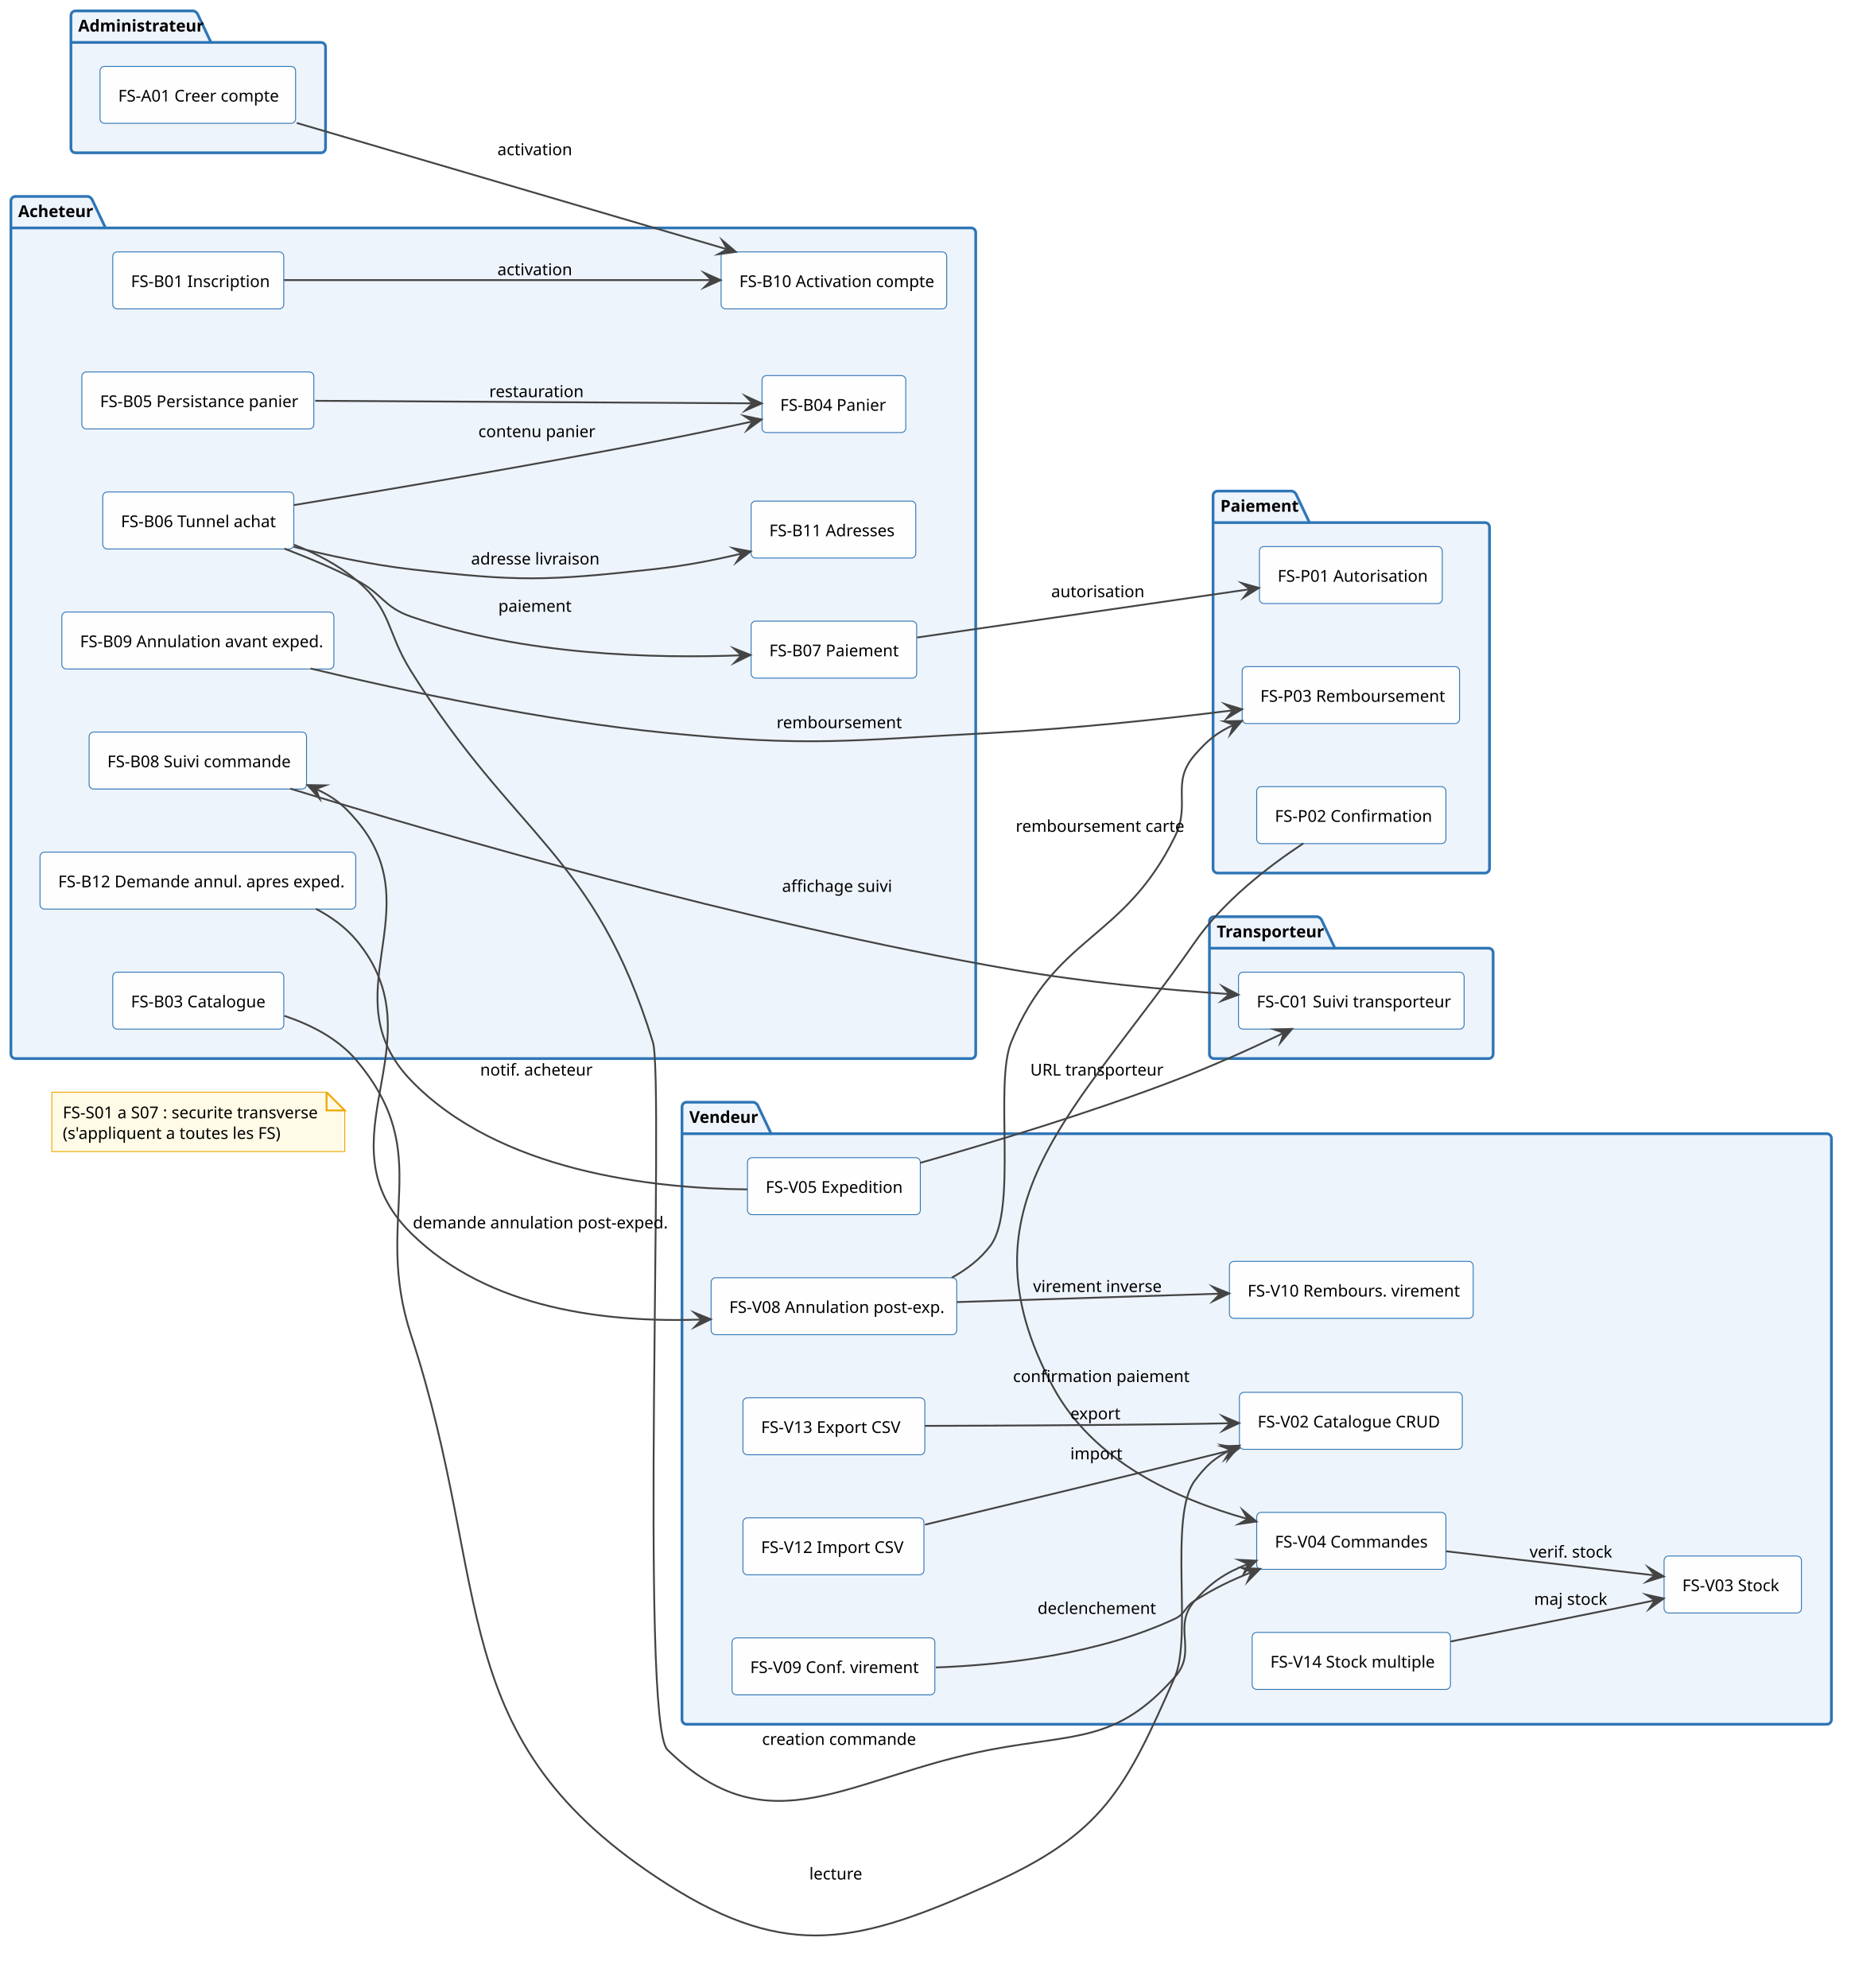
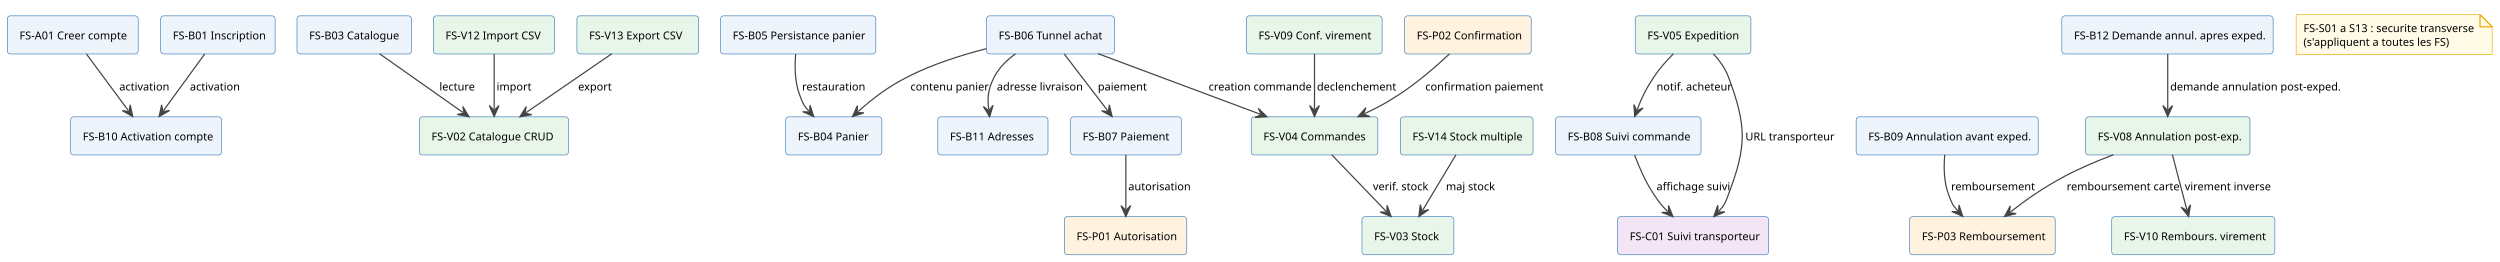
- <svg xmlns="http://www.w3.org/2000/svg" contentStyleType="text/css" data-diagram-type="DESCRIPTION" height="1093px" preserveAspectRatio="none" style="width:1022px;height:1093px;background:#FFFFFF;" version="1.1" viewBox="0 0 1022 1093" width="1022px" zoomAndPan="magnify">
+ <svg xmlns="http://www.w3.org/2000/svg" contentStyleType="text/css" data-diagram-type="DESCRIPTION" height="215px" preserveAspectRatio="none" style="width:2054px;height:215px;background:#FFFFFF;" version="1.1" viewBox="0 0 2054 215" width="2054px" zoomAndPan="magnify">
  <defs />
  <g>
-     <g class="cluster" data-qualified-name="Administrateur" data-source-line="15" id="ent0001">
-       <path d="M41.5,6 L106.511,6 A3.75,3.75 0 0 1 109.011,8.5 L116.011,23.32 L176.5,23.32 A2.5,2.5 0 0 1 179,25.82 L179,81.5 A2.5,2.5 0 0 1 176.5,84 L41.5,84 A2.5,2.5 0 0 1 39,81.5 L39,8.5 A2.5,2.5 0 0 1 41.5,6" fill="#EEF4FB" style="stroke:#2E75B6;stroke-width:1.5;" />
-       <line style="stroke:#2E75B6;stroke-width:1.5;" x1="39" x2="116.011" y1="23.32" y2="23.32" />
-       <text fill="#000000" font-family="sans-serif" font-size="9" font-weight="700" lengthAdjust="spacing" textLength="64.011" x="43" y="17.343">Administrateur</text>
-     </g>
-     <g class="cluster" data-qualified-name="Acheteur" data-source-line="19" id="ent0003">
-       <path d="M8.5,108 L48.51,108 A3.75,3.75 0 0 1 51.01,110.5 L58.01,125.32 L534,125.32 A2.5,2.5 0 0 1 536.5,127.82 L536.5,579.5 A2.5,2.5 0 0 1 534,582 L8.5,582 A2.5,2.5 0 0 1 6,579.5 L6,110.5 A2.5,2.5 0 0 1 8.5,108" fill="#EEF4FB" style="stroke:#2E75B6;stroke-width:1.5;" />
-       <line style="stroke:#2E75B6;stroke-width:1.5;" x1="6" x2="58.01" y1="125.32" y2="125.32" />
-       <text fill="#000000" font-family="sans-serif" font-size="9" font-weight="700" lengthAdjust="spacing" textLength="39.01" x="10" y="119.343">Acheteur</text>
-     </g>
-     <g class="cluster" data-qualified-name="Vendeur" data-source-line="33" id="ent0015">
-       <path d="M377.5,606 L414.509,606 A3.75,3.75 0 0 1 417.009,608.5 L424.009,623.32 L1004.5,623.32 A2.5,2.5 0 0 1 1007,625.82 L1007,945.5 A2.5,2.5 0 0 1 1004.5,948 L377.5,948 A2.5,2.5 0 0 1 375,945.5 L375,608.5 A2.5,2.5 0 0 1 377.5,606" fill="#EEF4FB" style="stroke:#2E75B6;stroke-width:1.5;" />
-       <line style="stroke:#2E75B6;stroke-width:1.5;" x1="375" x2="424.009" y1="623.32" y2="623.32" />
-       <text fill="#000000" font-family="sans-serif" font-size="9" font-weight="700" lengthAdjust="spacing" textLength="36.009" x="379" y="617.343">Vendeur</text>
-     </g>
-     <g class="cluster" data-qualified-name="Paiement" data-source-line="46" id="ent0026">
-       <path d="M669.5,270 L710.517,270 A3.75,3.75 0 0 1 713.017,272.5 L720.017,287.32 L816.5,287.32 A2.5,2.5 0 0 1 819,289.82 L819,477.5 A2.5,2.5 0 0 1 816.5,480 L669.5,480 A2.5,2.5 0 0 1 667,477.5 L667,272.5 A2.5,2.5 0 0 1 669.5,270" fill="#EEF4FB" style="stroke:#2E75B6;stroke-width:1.5;" />
-       <line style="stroke:#2E75B6;stroke-width:1.5;" x1="667" x2="720.017" y1="287.32" y2="287.32" />
-       <text fill="#000000" font-family="sans-serif" font-size="9" font-weight="700" lengthAdjust="spacing" textLength="40.017" x="671" y="281.343">Paiement</text>
-     </g>
-     <g class="cluster" data-qualified-name="Transporteur" data-source-line="52" id="ent0030">
-       <path d="M667.5,504 L724.508,504 A3.75,3.75 0 0 1 727.008,506.5 L734.008,521.32 L818.5,521.32 A2.5,2.5 0 0 1 821,523.82 L821,579.5 A2.5,2.5 0 0 1 818.5,582 L667.5,582 A2.5,2.5 0 0 1 665,579.5 L665,506.5 A2.5,2.5 0 0 1 667.5,504" fill="#EEF4FB" style="stroke:#2E75B6;stroke-width:1.5;" />
-       <line style="stroke:#2E75B6;stroke-width:1.5;" x1="665" x2="734.008" y1="521.32" y2="521.32" />
-       <text fill="#000000" font-family="sans-serif" font-size="9" font-weight="700" lengthAdjust="spacing" textLength="56.008" x="669" y="515.343">Transporteur</text>
-     </g>
-     <g class="entity" data-qualified-name="Administrateur.FSA01" data-source-line="16" id="ent0002">
-       <rect fill="#FEFEFE" height="31.32" rx="2.5" ry="2.5" style="stroke:#2E75B6;stroke-width:0.5;" width="107.53" x="55" y="36.5" />
-       <text fill="#000000" font-family="sans-serif" font-size="9" lengthAdjust="spacing" textLength="87.53" x="65" y="55.843">FS-A01 Creer compte</text>
-     </g>
-     <g class="entity" data-qualified-name="Acheteur.FSB01" data-source-line="20" id="ent0004">
-       <rect fill="#FEFEFE" height="31.32" rx="2.5" ry="2.5" style="stroke:#2E75B6;stroke-width:0.5;" width="94.03" x="62" y="138.5" />
-       <text fill="#000000" font-family="sans-serif" font-size="9" lengthAdjust="spacing" textLength="74.03" x="72" y="157.843">FS-B01 Inscription</text>
-     </g>
-     <g class="entity" data-qualified-name="Acheteur.FSB10" data-source-line="21" id="ent0005">
-       <rect fill="#FEFEFE" height="31.32" rx="2.5" ry="2.5" style="stroke:#2E75B6;stroke-width:0.5;" width="124.045" x="396.5" y="138.5" />
-       <text fill="#000000" font-family="sans-serif" font-size="9" lengthAdjust="spacing" textLength="104.045" x="406.5" y="157.843">FS-B10 Activation compte</text>
-     </g>
-     <g class="entity" data-qualified-name="Acheteur.FSB03" data-source-line="22" id="ent0006">
-       <rect fill="#FEFEFE" height="31.32" rx="2.5" ry="2.5" style="stroke:#2E75B6;stroke-width:0.5;" width="94.043" x="62" y="534.5" />
-       <text fill="#000000" font-family="sans-serif" font-size="9" lengthAdjust="spacing" textLength="74.043" x="72" y="553.843">FS-B03 Catalogue</text>
-     </g>
-     <g class="entity" data-qualified-name="Acheteur.FSB04" data-source-line="23" id="ent0007">
-       <rect fill="#FEFEFE" height="31.32" rx="2.5" ry="2.5" style="stroke:#2E75B6;stroke-width:0.5;" width="79.027" x="419" y="206.5" />
-       <text fill="#000000" font-family="sans-serif" font-size="9" lengthAdjust="spacing" textLength="59.027" x="429" y="225.843">FS-B04 Panier</text>
-     </g>
-     <g class="entity" data-qualified-name="Acheteur.FSB05" data-source-line="24" id="ent0008">
-       <rect fill="#FEFEFE" height="31.32" rx="2.5" ry="2.5" style="stroke:#2E75B6;stroke-width:0.5;" width="127.552" x="45" y="204.5" />
-       <text fill="#000000" font-family="sans-serif" font-size="9" lengthAdjust="spacing" textLength="107.552" x="55" y="223.843">FS-B05 Persistance panier</text>
-     </g>
-     <g class="entity" data-qualified-name="Acheteur.FSB11" data-source-line="25" id="ent0009">
-       <rect fill="#FEFEFE" height="31.32" rx="2.5" ry="2.5" style="stroke:#2E75B6;stroke-width:0.5;" width="90.528" x="413" y="275.5" />
-       <text fill="#000000" font-family="sans-serif" font-size="9" lengthAdjust="spacing" textLength="70.528" x="423" y="294.843">FS-B11 Adresses</text>
-     </g>
-     <g class="entity" data-qualified-name="Acheteur.FSB06" data-source-line="26" id="ent0010">
-       <rect fill="#FEFEFE" height="31.32" rx="2.5" ry="2.5" style="stroke:#2E75B6;stroke-width:0.5;" width="105.047" x="56.5" y="270.5" />
-       <text fill="#000000" font-family="sans-serif" font-size="9" lengthAdjust="spacing" textLength="85.047" x="66.5" y="289.843">FS-B06 Tunnel achat</text>
-     </g>
-     <g class="entity" data-qualified-name="Acheteur.FSB07" data-source-line="27" id="ent0011">
-       <rect fill="#FEFEFE" height="31.32" rx="2.5" ry="2.5" style="stroke:#2E75B6;stroke-width:0.5;" width="91.033" x="413" y="341.5" />
-       <text fill="#000000" font-family="sans-serif" font-size="9" lengthAdjust="spacing" textLength="71.033" x="423" y="360.843">FS-B07 Paiement</text>
-     </g>
-     <g class="entity" data-qualified-name="Acheteur.FSB08" data-source-line="28" id="ent0012">
-       <rect fill="#FEFEFE" height="31.32" rx="2.5" ry="2.5" style="stroke:#2E75B6;stroke-width:0.5;" width="119.54" x="49" y="402.5" />
-       <text fill="#000000" font-family="sans-serif" font-size="9" lengthAdjust="spacing" textLength="99.54" x="59" y="421.843">FS-B08 Suivi commande</text>
-     </g>
-     <g class="entity" data-qualified-name="Acheteur.FSB09" data-source-line="29" id="ent0013">
-       <rect fill="#FEFEFE" height="31.32" rx="2.5" ry="2.5" style="stroke:#2E75B6;stroke-width:0.5;" width="149.586" x="34" y="336.5" />
-       <text fill="#000000" font-family="sans-serif" font-size="9" lengthAdjust="spacing" textLength="129.586" x="44" y="355.843">FS-B09 Annulation avant exped.</text>
-     </g>
-     <g class="entity" data-qualified-name="Acheteur.FSB12" data-source-line="30" id="ent0014">
-       <rect fill="#FEFEFE" height="31.32" rx="2.5" ry="2.5" style="stroke:#2E75B6;stroke-width:0.5;" width="173.593" x="22" y="468.5" />
-       <text fill="#000000" font-family="sans-serif" font-size="9" lengthAdjust="spacing" textLength="153.593" x="32" y="487.843">FS-B12 Demande annul. apres exped.</text>
-     </g>
-     <g class="entity" data-qualified-name="Vendeur.FSV02" data-source-line="34" id="ent0016">
-       <rect fill="#FEFEFE" height="31.32" rx="2.5" ry="2.5" style="stroke:#2E75B6;stroke-width:0.5;" width="122.542" x="681.5" y="765.5" />
-       <text fill="#000000" font-family="sans-serif" font-size="9" lengthAdjust="spacing" textLength="102.542" x="691.5" y="784.843">FS-V02 Catalogue CRUD</text>
-     </g>
-     <g class="entity" data-qualified-name="Vendeur.FSV03" data-source-line="35" id="ent0017">
-       <rect fill="#FEFEFE" height="31.32" rx="2.5" ry="2.5" style="stroke:#2E75B6;stroke-width:0.5;" width="75.52" x="915" y="855.5" />
-       <text fill="#000000" font-family="sans-serif" font-size="9" lengthAdjust="spacing" textLength="55.52" x="925" y="874.843">FS-V03 Stock</text>
-     </g>
-     <g class="entity" data-qualified-name="Vendeur.FSV04" data-source-line="36" id="ent0018">
-       <rect fill="#FEFEFE" height="31.32" rx="2.5" ry="2.5" style="stroke:#2E75B6;stroke-width:0.5;" width="104.032" x="691" y="831.5" />
-       <text fill="#000000" font-family="sans-serif" font-size="9" lengthAdjust="spacing" textLength="84.032" x="701" y="850.843">FS-V04 Commandes</text>
-     </g>
-     <g class="entity" data-qualified-name="Vendeur.FSV05" data-source-line="37" id="ent0019">
-       <rect fill="#FEFEFE" height="31.32" rx="2.5" ry="2.5" style="stroke:#2E75B6;stroke-width:0.5;" width="95.041" x="411" y="636.5" />
-       <text fill="#000000" font-family="sans-serif" font-size="9" lengthAdjust="spacing" textLength="75.041" x="421" y="655.843">FS-V05 Expedition</text>
-     </g>
-     <g class="entity" data-qualified-name="Vendeur.FSV08" data-source-line="38" id="ent0020">
-       <rect fill="#FEFEFE" height="31.32" rx="2.5" ry="2.5" style="stroke:#2E75B6;stroke-width:0.5;" width="135.066" x="391" y="702.5" />
-       <text fill="#000000" font-family="sans-serif" font-size="9" lengthAdjust="spacing" textLength="115.066" x="401" y="721.843">FS-V08 Annulation post-exp.</text>
-     </g>
-     <g class="entity" data-qualified-name="Vendeur.FSV09" data-source-line="39" id="ent0021">
-       <rect fill="#FEFEFE" height="31.32" rx="2.5" ry="2.5" style="stroke:#2E75B6;stroke-width:0.5;" width="111.534" x="402.5" y="900.5" />
-       <text fill="#000000" font-family="sans-serif" font-size="9" lengthAdjust="spacing" textLength="91.534" x="412.5" y="919.843">FS-V09 Conf. virement</text>
-     </g>
-     <g class="entity" data-qualified-name="Vendeur.FSV10" data-source-line="40" id="ent0022">
-       <rect fill="#FEFEFE" height="31.32" rx="2.5" ry="2.5" style="stroke:#2E75B6;stroke-width:0.5;" width="134.038" x="676" y="693.5" />
-       <text fill="#000000" font-family="sans-serif" font-size="9" lengthAdjust="spacing" textLength="114.038" x="686" y="712.843">FS-V10 Rembours. virement</text>
-     </g>
-     <g class="entity" data-qualified-name="Vendeur.FSV12" data-source-line="41" id="ent0023">
-       <rect fill="#FEFEFE" height="31.32" rx="2.5" ry="2.5" style="stroke:#2E75B6;stroke-width:0.5;" width="99.523" x="408.5" y="834.5" />
-       <text fill="#000000" font-family="sans-serif" font-size="9" lengthAdjust="spacing" textLength="79.523" x="418.5" y="853.843">FS-V12 Import CSV</text>
-     </g>
-     <g class="entity" data-qualified-name="Vendeur.FSV13" data-source-line="42" id="ent0024">
-       <rect fill="#FEFEFE" height="31.32" rx="2.5" ry="2.5" style="stroke:#2E75B6;stroke-width:0.5;" width="100.029" x="408.5" y="768.5" />
-       <text fill="#000000" font-family="sans-serif" font-size="9" lengthAdjust="spacing" textLength="80.029" x="418.5" y="787.843">FS-V13 Export CSV</text>
-     </g>
-     <g class="entity" data-qualified-name="Vendeur.FSV14" data-source-line="43" id="ent0025">
-       <rect fill="#FEFEFE" height="31.32" rx="2.5" ry="2.5" style="stroke:#2E75B6;stroke-width:0.5;" width="109.033" x="688.5" y="897.5" />
-       <text fill="#000000" font-family="sans-serif" font-size="9" lengthAdjust="spacing" textLength="89.033" x="698.5" y="916.843">FS-V14 Stock multiple</text>
-     </g>
-     <g class="entity" data-qualified-name="Paiement.FSP01" data-source-line="47" id="ent0027">
-       <rect fill="#FEFEFE" height="31.32" rx="2.5" ry="2.5" style="stroke:#2E75B6;stroke-width:0.5;" width="100.539" x="692.5" y="300.5" />
-       <text fill="#000000" font-family="sans-serif" font-size="9" lengthAdjust="spacing" textLength="80.539" x="702.5" y="319.843">FS-P01 Autorisation</text>
-     </g>
-     <g class="entity" data-qualified-name="Paiement.FSP02" data-source-line="48" id="ent0028">
-       <rect fill="#FEFEFE" height="31.32" rx="2.5" ry="2.5" style="stroke:#2E75B6;stroke-width:0.5;" width="104.032" x="691" y="432.5" />
-       <text fill="#000000" font-family="sans-serif" font-size="9" lengthAdjust="spacing" textLength="84.032" x="701" y="451.843">FS-P02 Confirmation</text>
-     </g>
-     <g class="entity" data-qualified-name="Paiement.FSP03" data-source-line="49" id="ent0029">
-       <rect fill="#FEFEFE" height="31.32" rx="2.5" ry="2.5" style="stroke:#2E75B6;stroke-width:0.5;" width="119.54" x="683" y="366.5" />
-       <text fill="#000000" font-family="sans-serif" font-size="9" lengthAdjust="spacing" textLength="99.54" x="693" y="385.843">FS-P03 Remboursement</text>
-     </g>
-     <g class="entity" data-qualified-name="Transporteur.FSC01" data-source-line="53" id="ent0031">
-       <rect fill="#FEFEFE" height="31.32" rx="2.5" ry="2.5" style="stroke:#2E75B6;stroke-width:0.5;" width="124.04" x="681" y="534.5" />
-       <text fill="#000000" font-family="sans-serif" font-size="9" lengthAdjust="spacing" textLength="104.04" x="691" y="553.843">FS-C01 Suivi transporteur</text>
-     </g>
-     <g class="entity" data-qualified-name="NoteS" data-source-line="56" id="ent0032">
-       <path d="M28.5,600.5 L28.5,633.141 L189.562,633.141 L189.562,610.5 L179.562,600.5 L28.5,600.5" fill="#FFFBE6" style="stroke:#F0A500;stroke-width:0.5;" />
-       <path d="M179.562,600.5 L179.562,610.5 L189.562,610.5 L179.562,600.5" fill="#FFFBE6" style="stroke:#F0A500;stroke-width:1;" />
-       <text fill="#000000" font-family="sans-serif" font-size="9" lengthAdjust="spacing" textLength="140.062" x="34.5" y="614.843">FS-S01 a S07 : securite transverse</text>
-       <text fill="#000000" font-family="sans-serif" font-size="9" lengthAdjust="spacing" textLength="116.279" x="34.5" y="626.163">(s'appliquent a toutes les FS)</text>
-     </g>
-     <g class="link" data-entity-1="ent0002" data-entity-2="ent0005" data-link-type="dependency" data-source-line="58" id="lnk33">
-       <path d="M163.16,67.6 C228.65,86.83 334.473,117.881 399.832,137.071" fill="none" id="FSA01-to-FSB10" style="stroke:#444444;stroke-width:1;" />
-       <polygon fill="#444444" points="404.63,138.48,397.121,132.107,399.832,137.071,394.868,139.783,404.63,138.48" style="stroke:#444444;stroke-width:1;stroke-linejoin:miter;stroke-miterlimit:10;" />
-       <text fill="#000000" font-family="sans-serif" font-size="9" lengthAdjust="spacing" textLength="38.022" x="273.5" y="85.343">activation</text>
-     </g>
-     <g class="link" data-entity-1="ent0004" data-entity-2="ent0005" data-link-type="dependency" data-source-line="59" id="lnk34">
-       <path d="M156.15,154 C217.9,154 322.59,154 391.22,154" fill="none" id="FSB01-to-FSB10" style="stroke:#444444;stroke-width:1;" />
-       <polygon fill="#444444" points="396.22,154,387.22,150,391.22,154,387.22,158,396.22,154" style="stroke:#444444;stroke-width:1;stroke-linejoin:miter;stroke-miterlimit:10;" />
-       <text fill="#000000" font-family="sans-serif" font-size="9" lengthAdjust="spacing" textLength="38.022" x="273.5" y="151.343">activation</text>
-     </g>
-     <g class="link" data-entity-1="ent0006" data-entity-2="ent0016" data-link-type="dependency" data-source-line="60" id="lnk35">
-       <path d="M156.3,558.5 C170.93,563.37 185.9,571.01 196,583 C240.09,635.32 204.71,668.97 226,734 C272.1,874.77 242.05,956.44 367,1036 C433.54,1078.37 472.52,1068.29 544.5,1036 C606.4,1008.23 618.68,984.09 646,922 C655.72,899.92 642.38,833.19 657,814 C663.33,805.69 667.566,801.681 677.016,797.021" fill="none" id="FSB03-to-FSV02" style="stroke:#444444;stroke-width:1;" />
-       <polygon fill="#444444" points="681.5,794.81,671.659,795.203,677.016,797.021,675.197,802.378,681.5,794.81" style="stroke:#444444;stroke-width:1;stroke-linejoin:miter;stroke-miterlimit:10;" />
-       <text fill="#000000" font-family="sans-serif" font-size="9" lengthAdjust="spacing" textLength="27.013" x="445" y="1033.343">lecture</text>
-     </g>
-     <g class="link" data-entity-1="ent0008" data-entity-2="ent0007" data-link-type="dependency" data-source-line="61" id="lnk36">
-       <path d="M173.33,220.36 C244.98,220.77 354.41,221.401 413.84,221.751" fill="none" id="FSB05-to-FSB04" style="stroke:#444444;stroke-width:1;" />
-       <polygon fill="#444444" points="418.84,221.78,409.864,217.727,413.84,221.751,409.817,225.727,418.84,221.78" style="stroke:#444444;stroke-width:1;stroke-linejoin:miter;stroke-miterlimit:10;" />
-       <text fill="#000000" font-family="sans-serif" font-size="9" lengthAdjust="spacing" textLength="47.527" x="269" y="218.343">restauration</text>
-     </g>
-     <g class="link" data-entity-1="ent0010" data-entity-2="ent0007" data-link-type="dependency" data-source-line="62" id="lnk37">
-       <path d="M161.61,277.69 C212.04,269.43 290.94,256.12 359,243 C378.74,239.19 395.744,235.633 413.854,231.693" fill="none" id="FSB06-to-FSB04" style="stroke:#444444;stroke-width:1;" />
-       <polygon fill="#444444" points="418.74,230.63,409.095,228.635,413.854,231.693,410.796,236.452,418.74,230.63" style="stroke:#444444;stroke-width:1;stroke-linejoin:miter;stroke-miterlimit:10;" />
-       <text fill="#000000" font-family="sans-serif" font-size="9" lengthAdjust="spacing" textLength="59.546" x="263" y="240.343">contenu panier</text>
-     </g>
-     <g class="link" data-entity-1="ent0010" data-entity-2="ent0009" data-link-type="dependency" data-source-line="63" id="lnk38">
-       <path d="M161.53,300.66 C181.49,305.63 204.64,310.54 226,313 C284.73,319.74 300.25,319.48 359,313 C376.76,311.04 391.145,308.304 407.875,304.334" fill="none" id="FSB06-to-FSB11" style="stroke:#444444;stroke-width:1;" />
-       <polygon fill="#444444" points="412.74,303.18,403.06,301.366,407.875,304.334,404.907,309.15,412.74,303.18" style="stroke:#444444;stroke-width:1;stroke-linejoin:miter;stroke-miterlimit:10;" />
-       <text fill="#000000" font-family="sans-serif" font-size="9" lengthAdjust="spacing" textLength="67.531" x="259" y="310.343">adresse livraison</text>
-     </g>
-     <g class="link" data-entity-1="ent0010" data-entity-2="ent0011" data-link-type="dependency" data-source-line="64" id="lnk39">
-       <path d="M156.35,301.63 C169.43,306.61 183.5,312.53 196,319 C210.23,326.36 210.85,333.76 226,339 C288.1,360.46 359.974,362.078 407.634,360.288" fill="none" id="FSB06-to-FSB07" style="stroke:#444444;stroke-width:1;" />
-       <polygon fill="#444444" points="412.63,360.1,403.486,356.441,407.634,360.288,403.786,364.435,412.63,360.1" style="stroke:#444444;stroke-width:1;stroke-linejoin:miter;stroke-miterlimit:10;" />
-       <text fill="#000000" font-family="sans-serif" font-size="9" lengthAdjust="spacing" textLength="37.024" x="274" y="336.343">paiement</text>
-     </g>
-     <g class="link" data-entity-1="ent0010" data-entity-2="ent0018" data-link-type="dependency" data-source-line="65" id="lnk40">
-       <path d="M161.71,299.5 C173.83,304.31 186.08,310.67 196,319 C215.85,335.66 212.25,347.03 226,369 C283.41,460.75 327.1,469.57 359,573 C365.37,593.65 351.56,946.87 367,962 C423.35,1017.2 467,976.72 544.5,962 C592.14,952.95 613.82,958.27 646,922 C658.81,907.56 644.16,894.4 657,880 C665.96,869.96 673.68,864.753 686.22,859.873" fill="none" id="FSB06-to-FSV04" style="stroke:#444444;stroke-width:1;" />
-       <polygon fill="#444444" points="690.88,858.06,681.042,857.596,686.22,859.873,683.943,865.052,690.88,858.06" style="stroke:#444444;stroke-width:1;stroke-linejoin:miter;stroke-miterlimit:10;" />
-       <text fill="#000000" font-family="sans-serif" font-size="9" lengthAdjust="spacing" textLength="79.04" x="419" y="959.343">creation commande</text>
-     </g>
-     <g class="link" data-entity-1="ent0011" data-entity-2="ent0027" data-link-type="dependency" data-source-line="66" id="lnk41">
-       <path d="M504.26,350.5 C555.45,343.07 634.072,331.658 687.262,323.938" fill="none" id="FSB07-to-FSP01" style="stroke:#444444;stroke-width:1;" />
-       <polygon fill="#444444" points="692.21,323.22,682.729,320.554,687.262,323.938,683.878,328.471,692.21,323.22" style="stroke:#444444;stroke-width:1;stroke-linejoin:miter;stroke-miterlimit:10;" />
-       <text fill="#000000" font-family="sans-serif" font-size="9" lengthAdjust="spacing" textLength="46.529" x="578" y="328.343">autorisation</text>
-     </g>
-     <g class="link" data-entity-1="ent0012" data-entity-2="ent0031" data-link-type="dependency" data-source-line="67" id="lnk42">
-       <path d="M159.59,433.59 C241.33,458.65 409.85,507.65 556,533 C597.37,540.17 639.501,544.103 675.951,546.563" fill="none" id="FSB08-to-FSC01" style="stroke:#444444;stroke-width:1;" />
-       <polygon fill="#444444" points="680.94,546.9,672.23,542.303,675.951,546.563,671.691,550.285,680.94,546.9" style="stroke:#444444;stroke-width:1;stroke-linejoin:miter;stroke-miterlimit:10;" />
-       <text fill="#000000" font-family="sans-serif" font-size="9" lengthAdjust="spacing" textLength="57.032" x="430" y="490.343">affichage suivi</text>
-     </g>
-     <g class="link" data-entity-1="ent0013" data-entity-2="ent0029" data-link-type="dependency" data-source-line="68" id="lnk43">
-       <path d="M170.77,367.56 C222.53,379.96 299.09,396.33 367,403 C445.51,410.71 465.72,407.17 544.5,403 C591.16,400.52 638.788,395.406 677.968,390.546" fill="none" id="FSB09-to-FSP03" style="stroke:#444444;stroke-width:1;" />
-       <polygon fill="#444444" points="682.93,389.93,673.506,387.068,677.968,390.546,674.491,395.007,682.93,389.93" style="stroke:#444444;stroke-width:1;stroke-linejoin:miter;stroke-miterlimit:10;" />
-       <text fill="#000000" font-family="sans-serif" font-size="9" lengthAdjust="spacing" textLength="63.026" x="427" y="400.343">remboursement</text>
-     </g>
-     <g class="link" data-entity-1="ent0014" data-entity-2="ent0020" data-link-type="dependency" data-source-line="69" id="lnk44">
-       <path d="M173.68,499.67 C182.14,504.09 189.96,509.75 196,517 C242.57,572.93 174.2,626.87 226,678 C268.75,720.19 333.913,727.239 385.813,725.489" fill="none" id="FSB12-to-FSV08" style="stroke:#444444;stroke-width:1;" />
-       <polygon fill="#444444" points="390.81,725.32,381.68,721.626,385.813,725.489,381.95,729.621,390.81,725.32" style="stroke:#444444;stroke-width:1;stroke-linejoin:miter;stroke-miterlimit:10;" />
-       <text fill="#000000" font-family="sans-serif" font-size="9" lengthAdjust="spacing" textLength="131.098" x="227" y="675.343">demande annulation post-exped.</text>
-     </g>
-     <g class="link" data-entity-1="ent0028" data-entity-2="ent0018" data-link-type="dependency" data-source-line="70" id="lnk45">
-       <path d="M716.69,463.65 C697.68,476.18 672.69,495.38 657,518 C592,611.73 524.96,662.05 579,762.5 C601.23,803.82 646.917,824.167 686.047,835.167" fill="none" id="FSP02-to-FSV04" style="stroke:#444444;stroke-width:1;" />
-       <polygon fill="#444444" points="690.86,836.52,683.278,830.234,686.047,835.167,681.113,837.935,690.86,836.52" style="stroke:#444444;stroke-width:1;stroke-linejoin:miter;stroke-miterlimit:10;" />
-       <text fill="#000000" font-family="sans-serif" font-size="9" lengthAdjust="spacing" textLength="88.545" x="557" y="759.843">confirmation paiement</text>
-     </g>
-     <g class="link" data-entity-1="ent0018" data-entity-2="ent0017" data-link-type="dependency" data-source-line="71" id="lnk46">
-       <path d="M795.15,852.9 C832.2,857.17 876.463,862.288 909.823,866.128" fill="none" id="FSV04-to-FSV03" style="stroke:#444444;stroke-width:1;" />
-       <polygon fill="#444444" points="914.79,866.7,906.306,861.697,909.823,866.128,905.392,869.645,914.79,866.7" style="stroke:#444444;stroke-width:1;stroke-linejoin:miter;stroke-miterlimit:10;" />
-       <text fill="#000000" font-family="sans-serif" font-size="9" lengthAdjust="spacing" textLength="43.009" x="841" y="856.343">verif. stock</text>
-     </g>
-     <g class="link" data-entity-1="ent0019" data-entity-2="ent0031" data-link-type="dependency" data-source-line="72" id="lnk47">
-       <path d="M506.05,639.32 C544.12,628.52 599.13,611.94 646,594 C667.92,585.61 687.414,576.778 705.934,567.868" fill="none" id="FSV05-to-FSC01" style="stroke:#444444;stroke-width:1;" />
-       <polygon fill="#444444" points="710.44,565.7,700.596,565.997,705.934,567.868,704.064,573.206,710.44,565.7" style="stroke:#444444;stroke-width:1;stroke-linejoin:miter;stroke-miterlimit:10;" />
-       <text fill="#000000" font-family="sans-serif" font-size="9" lengthAdjust="spacing" textLength="69.029" x="566.5" y="591.343">URL transporteur</text>
-     </g>
-     <g class="link" data-entity-1="ent0019" data-entity-2="ent0012" data-link-type="dependency" data-source-line="73" id="lnk48">
-       <path d="M410.88,653.93 C358.37,653.41 274.12,644.01 226,594 C180.98,547.2 238.11,500.43 196,451 C188.84,442.6 183.839,438.427 173.709,433.747" fill="none" id="FSV05-to-FSB08" style="stroke:#444444;stroke-width:1;" />
-       <polygon fill="#444444" points="169.17,431.65,175.663,439.056,173.709,433.747,179.018,431.793,169.17,431.65" style="stroke:#444444;stroke-width:1;stroke-linejoin:miter;stroke-miterlimit:10;" />
-       <text fill="#000000" font-family="sans-serif" font-size="9" lengthAdjust="spacing" textLength="57.037" x="264" y="591.343">notif. acheteur</text>
-     </g>
-     <g class="link" data-entity-1="ent0020" data-entity-2="ent0029" data-link-type="dependency" data-source-line="74" id="lnk49">
-       <path d="M523.4,702.42 C531.53,697.99 538.93,692.3 544.5,685 C559.67,665.1 546.55,596.16 556,573 C580.26,513.55 617.72,517.64 646,460 C655.07,441.51 643.42,430.48 657,415 C663.99,407.02 668.631,403.101 678.341,398.501" fill="none" id="FSV08-to-FSP03" style="stroke:#444444;stroke-width:1;" />
-       <polygon fill="#444444" points="682.86,396.36,673.014,396.598,678.341,398.501,676.439,403.828,682.86,396.36" style="stroke:#444444;stroke-width:1;stroke-linejoin:miter;stroke-miterlimit:10;" />
-       <text fill="#000000" font-family="sans-serif" font-size="9" lengthAdjust="spacing" textLength="85.535" x="558.5" y="457.343">remboursement carte</text>
-     </g>
-     <g class="link" data-entity-1="ent0020" data-entity-2="ent0022" data-link-type="dependency" data-source-line="75" id="lnk50">
-       <path d="M526.09,715.88 C571.28,714.44 625.773,712.7 670.862,711.26" fill="none" id="FSV08-to-FSV10" style="stroke:#444444;stroke-width:1;" />
-       <polygon fill="#444444" points="675.86,711.1,666.737,707.389,670.862,711.26,666.992,715.385,675.86,711.1" style="stroke:#444444;stroke-width:1;stroke-linejoin:miter;stroke-miterlimit:10;" />
-       <text fill="#000000" font-family="sans-serif" font-size="9" lengthAdjust="spacing" textLength="66.023" x="568" y="710.343">virement inverse</text>
-     </g>
-     <g class="link" data-entity-1="ent0021" data-entity-2="ent0018" data-link-type="dependency" data-source-line="76" id="lnk51">
-       <path d="M514.56,916.77 C553.03,915.33 604.7,909.35 646,890 C651.98,887.19 651.38,883.47 657,880 C668.04,873.17 676.079,869.165 688.219,864.375" fill="none" id="FSV09-to-FSV04" style="stroke:#444444;stroke-width:1;" />
-       <polygon fill="#444444" points="692.87,862.54,683.03,862.122,688.219,864.375,685.966,869.564,692.87,862.54" style="stroke:#444444;stroke-width:1;stroke-linejoin:miter;stroke-miterlimit:10;" />
-       <text fill="#000000" font-family="sans-serif" font-size="9" lengthAdjust="spacing" textLength="61.04" x="570.5" y="887.343">declenchement</text>
-     </g>
-     <g class="link" data-entity-1="ent0023" data-entity-2="ent0016" data-link-type="dependency" data-source-line="77" id="lnk52">
-       <path d="M508.61,838.26 C546.23,829.25 599.42,816.44 646,805 C657.43,802.19 664.759,800.383 676.479,797.453" fill="none" id="FSV12-to-FSV02" style="stroke:#444444;stroke-width:1;" />
-       <polygon fill="#444444" points="681.33,796.24,671.629,794.542,676.479,797.453,673.569,802.303,681.33,796.24" style="stroke:#444444;stroke-width:1;stroke-linejoin:miter;stroke-miterlimit:10;" />
-       <text fill="#000000" font-family="sans-serif" font-size="9" lengthAdjust="spacing" textLength="25.005" x="588.5" y="802.343">import</text>
-     </g>
-     <g class="link" data-entity-1="ent0024" data-entity-2="ent0016" data-link-type="dependency" data-source-line="78" id="lnk53">
-       <path d="M508.59,783.94 C546.2,783.85 599.38,783.61 646,783 C657.42,782.85 664.601,782.742 676.321,782.502" fill="none" id="FSV13-to-FSV02" style="stroke:#444444;stroke-width:1;" />
-       <polygon fill="#444444" points="681.32,782.4,672.24,778.585,676.321,782.502,672.404,786.583,681.32,782.4" style="stroke:#444444;stroke-width:1;stroke-linejoin:miter;stroke-miterlimit:10;" />
-       <text fill="#000000" font-family="sans-serif" font-size="9" lengthAdjust="spacing" textLength="25.014" x="588.5" y="780.343">export</text>
-     </g>
-     <g class="link" data-entity-1="ent0025" data-entity-2="ent0017" data-link-type="dependency" data-source-line="79" id="lnk54">
-       <path d="M797.59,902.49 C823.93,897.29 856.14,890.88 885,885 C894.66,883.03 900.205,881.879 909.905,879.859" fill="none" id="FSV14-to-FSV03" style="stroke:#444444;stroke-width:1;" />
-       <polygon fill="#444444" points="914.8,878.84,905.173,876.759,909.905,879.859,906.804,884.591,914.8,878.84" style="stroke:#444444;stroke-width:1;stroke-linejoin:miter;stroke-miterlimit:10;" />
-       <text fill="#000000" font-family="sans-serif" font-size="9" lengthAdjust="spacing" textLength="38.008" x="843.5" y="882.343">maj stock</text>
+     <g class="entity" data-qualified-name="FSA01" data-source-line="13" id="ent0002">
+       <rect fill="#EEF4FB" height="31.32" rx="2.5" ry="2.5" style="stroke:#2E75B6;stroke-width:0.5;" width="107.53" x="6" y="13" />
+       <text fill="#000000" font-family="sans-serif" font-size="9" lengthAdjust="spacing" textLength="87.53" x="16" y="32.343">FS-A01 Creer compte</text>
+     </g>
+     <g class="entity" data-qualified-name="FSB01" data-source-line="15" id="ent0003">
+       <rect fill="#EEF4FB" height="31.32" rx="2.5" ry="2.5" style="stroke:#2E75B6;stroke-width:0.5;" width="94.03" x="132" y="13" />
+       <text fill="#000000" font-family="sans-serif" font-size="9" lengthAdjust="spacing" textLength="74.03" x="142" y="32.343">FS-B01 Inscription</text>
+     </g>
+     <g class="entity" data-qualified-name="FSB10" data-source-line="16" id="ent0004">
+       <rect fill="#EEF4FB" height="31.32" rx="2.5" ry="2.5" style="stroke:#2E75B6;stroke-width:0.5;" width="124.045" x="58" y="96" />
+       <text fill="#000000" font-family="sans-serif" font-size="9" lengthAdjust="spacing" textLength="104.045" x="68" y="115.343">FS-B10 Activation compte</text>
+     </g>
+     <g class="entity" data-qualified-name="FSB03" data-source-line="17" id="ent0005">
+       <rect fill="#EEF4FB" height="31.32" rx="2.5" ry="2.5" style="stroke:#2E75B6;stroke-width:0.5;" width="94.043" x="244" y="13" />
+       <text fill="#000000" font-family="sans-serif" font-size="9" lengthAdjust="spacing" textLength="74.043" x="254" y="32.343">FS-B03 Catalogue</text>
+     </g>
+     <g class="entity" data-qualified-name="FSB04" data-source-line="18" id="ent0006">
+       <rect fill="#EEF4FB" height="31.32" rx="2.5" ry="2.5" style="stroke:#2E75B6;stroke-width:0.5;" width="79.027" x="645.5" y="96" />
+       <text fill="#000000" font-family="sans-serif" font-size="9" lengthAdjust="spacing" textLength="59.027" x="655.5" y="115.343">FS-B04 Panier</text>
+     </g>
+     <g class="entity" data-qualified-name="FSB05" data-source-line="19" id="ent0007">
+       <rect fill="#EEF4FB" height="31.32" rx="2.5" ry="2.5" style="stroke:#2E75B6;stroke-width:0.5;" width="127.552" x="592" y="13" />
+       <text fill="#000000" font-family="sans-serif" font-size="9" lengthAdjust="spacing" textLength="107.552" x="602" y="32.343">FS-B05 Persistance panier</text>
+     </g>
+     <g class="entity" data-qualified-name="FSB11" data-source-line="20" id="ent0008">
+       <rect fill="#EEF4FB" height="31.32" rx="2.5" ry="2.5" style="stroke:#2E75B6;stroke-width:0.5;" width="90.528" x="770.5" y="96" />
+       <text fill="#000000" font-family="sans-serif" font-size="9" lengthAdjust="spacing" textLength="70.528" x="780.5" y="115.343">FS-B11 Adresses</text>
+     </g>
+     <g class="entity" data-qualified-name="FSB06" data-source-line="21" id="ent0009">
+       <rect fill="#EEF4FB" height="31.32" rx="2.5" ry="2.5" style="stroke:#2E75B6;stroke-width:0.5;" width="105.047" x="810.5" y="13" />
+       <text fill="#000000" font-family="sans-serif" font-size="9" lengthAdjust="spacing" textLength="85.047" x="820.5" y="32.343">FS-B06 Tunnel achat</text>
+     </g>
+     <g class="entity" data-qualified-name="FSB07" data-source-line="22" id="ent0010">
+       <rect fill="#EEF4FB" height="31.32" rx="2.5" ry="2.5" style="stroke:#2E75B6;stroke-width:0.5;" width="91.033" x="879.5" y="96" />
+       <text fill="#000000" font-family="sans-serif" font-size="9" lengthAdjust="spacing" textLength="71.033" x="889.5" y="115.343">FS-B07 Paiement</text>
+     </g>
+     <g class="entity" data-qualified-name="FSB08" data-source-line="23" id="ent0011">
+       <rect fill="#EEF4FB" height="31.32" rx="2.5" ry="2.5" style="stroke:#2E75B6;stroke-width:0.5;" width="119.54" x="1278" y="96" />
+       <text fill="#000000" font-family="sans-serif" font-size="9" lengthAdjust="spacing" textLength="99.54" x="1288" y="115.343">FS-B08 Suivi commande</text>
+     </g>
+     <g class="entity" data-qualified-name="FSB09" data-source-line="24" id="ent0012">
+       <rect fill="#EEF4FB" height="31.32" rx="2.5" ry="2.5" style="stroke:#2E75B6;stroke-width:0.5;" width="149.586" x="1525" y="96" />
+       <text fill="#000000" font-family="sans-serif" font-size="9" lengthAdjust="spacing" textLength="129.586" x="1535" y="115.343">FS-B09 Annulation avant exped.</text>
+     </g>
+     <g class="entity" data-qualified-name="FSB12" data-source-line="25" id="ent0013">
+       <rect fill="#EEF4FB" height="31.32" rx="2.5" ry="2.5" style="stroke:#2E75B6;stroke-width:0.5;" width="173.593" x="1694" y="13" />
+       <text fill="#000000" font-family="sans-serif" font-size="9" lengthAdjust="spacing" textLength="153.593" x="1704" y="32.343">FS-B12 Demande annul. apres exped.</text>
+     </g>
+     <g class="entity" data-qualified-name="FSV02" data-source-line="27" id="ent0014">
+       <rect fill="#E8F5E9" height="31.32" rx="2.5" ry="2.5" style="stroke:#2E75B6;stroke-width:0.5;" width="122.542" x="344.5" y="96" />
+       <text fill="#000000" font-family="sans-serif" font-size="9" lengthAdjust="spacing" textLength="102.542" x="354.5" y="115.343">FS-V02 Catalogue CRUD</text>
+     </g>
+     <g class="entity" data-qualified-name="FSV03" data-source-line="28" id="ent0015">
+       <rect fill="#E8F5E9" height="31.32" rx="2.5" ry="2.5" style="stroke:#2E75B6;stroke-width:0.5;" width="75.52" x="1119" y="178" />
+       <text fill="#000000" font-family="sans-serif" font-size="9" lengthAdjust="spacing" textLength="55.52" x="1129" y="197.343">FS-V03 Stock</text>
+     </g>
+     <g class="entity" data-qualified-name="FSV04" data-source-line="29" id="ent0016">
+       <rect fill="#E8F5E9" height="31.32" rx="2.5" ry="2.5" style="stroke:#2E75B6;stroke-width:0.5;" width="104.032" x="1028" y="96" />
+       <text fill="#000000" font-family="sans-serif" font-size="9" lengthAdjust="spacing" textLength="84.032" x="1038" y="115.343">FS-V04 Commandes</text>
+     </g>
+     <g class="entity" data-qualified-name="FSV05" data-source-line="30" id="ent0017">
+       <rect fill="#E8F5E9" height="31.32" rx="2.5" ry="2.5" style="stroke:#2E75B6;stroke-width:0.5;" width="95.041" x="1343.5" y="13" />
+       <text fill="#000000" font-family="sans-serif" font-size="9" lengthAdjust="spacing" textLength="75.041" x="1353.5" y="32.343">FS-V05 Expedition</text>
+     </g>
+     <g class="entity" data-qualified-name="FSV08" data-source-line="31" id="ent0018">
+       <rect fill="#E8F5E9" height="31.32" rx="2.5" ry="2.5" style="stroke:#2E75B6;stroke-width:0.5;" width="135.066" x="1713.5" y="96" />
+       <text fill="#000000" font-family="sans-serif" font-size="9" lengthAdjust="spacing" textLength="115.066" x="1723.5" y="115.343">FS-V08 Annulation post-exp.</text>
+     </g>
+     <g class="entity" data-qualified-name="FSV09" data-source-line="32" id="ent0019">
+       <rect fill="#E8F5E9" height="31.32" rx="2.5" ry="2.5" style="stroke:#2E75B6;stroke-width:0.5;" width="111.534" x="1024" y="13" />
+       <text fill="#000000" font-family="sans-serif" font-size="9" lengthAdjust="spacing" textLength="91.534" x="1034" y="32.343">FS-V09 Conf. virement</text>
+     </g>
+     <g class="entity" data-qualified-name="FSV10" data-source-line="33" id="ent0020">
+       <rect fill="#E8F5E9" height="31.32" rx="2.5" ry="2.5" style="stroke:#2E75B6;stroke-width:0.5;" width="134.038" x="1735" y="178" />
+       <text fill="#000000" font-family="sans-serif" font-size="9" lengthAdjust="spacing" textLength="114.038" x="1745" y="197.343">FS-V10 Rembours. virement</text>
+     </g>
+     <g class="entity" data-qualified-name="FSV12" data-source-line="34" id="ent0021">
+       <rect fill="#E8F5E9" height="31.32" rx="2.5" ry="2.5" style="stroke:#2E75B6;stroke-width:0.5;" width="99.523" x="356" y="13" />
+       <text fill="#000000" font-family="sans-serif" font-size="9" lengthAdjust="spacing" textLength="79.523" x="366" y="32.343">FS-V12 Import CSV</text>
+     </g>
+     <g class="entity" data-qualified-name="FSV13" data-source-line="35" id="ent0022">
+       <rect fill="#E8F5E9" height="31.32" rx="2.5" ry="2.5" style="stroke:#2E75B6;stroke-width:0.5;" width="100.029" x="474" y="13" />
+       <text fill="#000000" font-family="sans-serif" font-size="9" lengthAdjust="spacing" textLength="80.029" x="484" y="32.343">FS-V13 Export CSV</text>
+     </g>
+     <g class="entity" data-qualified-name="FSV14" data-source-line="36" id="ent0023">
+       <rect fill="#E8F5E9" height="31.32" rx="2.5" ry="2.5" style="stroke:#2E75B6;stroke-width:0.5;" width="109.033" x="1150.5" y="96" />
+       <text fill="#000000" font-family="sans-serif" font-size="9" lengthAdjust="spacing" textLength="89.033" x="1160.5" y="115.343">FS-V14 Stock multiple</text>
+     </g>
+     <g class="entity" data-qualified-name="FSP01" data-source-line="38" id="ent0024">
+       <rect fill="#FFF3E0" height="31.32" rx="2.5" ry="2.5" style="stroke:#2E75B6;stroke-width:0.5;" width="100.539" x="874.5" y="178" />
+       <text fill="#000000" font-family="sans-serif" font-size="9" lengthAdjust="spacing" textLength="80.539" x="884.5" y="197.343">FS-P01 Autorisation</text>
+     </g>
+     <g class="entity" data-qualified-name="FSP02" data-source-line="39" id="ent0025">
+       <rect fill="#FFF3E0" height="31.32" rx="2.5" ry="2.5" style="stroke:#2E75B6;stroke-width:0.5;" width="104.032" x="1154" y="13" />
+       <text fill="#000000" font-family="sans-serif" font-size="9" lengthAdjust="spacing" textLength="84.032" x="1164" y="32.343">FS-P02 Confirmation</text>
+     </g>
+     <g class="entity" data-qualified-name="FSP03" data-source-line="40" id="ent0026">
+       <rect fill="#FFF3E0" height="31.32" rx="2.5" ry="2.5" style="stroke:#2E75B6;stroke-width:0.5;" width="119.54" x="1569" y="178" />
+       <text fill="#000000" font-family="sans-serif" font-size="9" lengthAdjust="spacing" textLength="99.54" x="1579" y="197.343">FS-P03 Remboursement</text>
+     </g>
+     <g class="entity" data-qualified-name="FSC01" data-source-line="42" id="ent0027">
+       <rect fill="#F3E5F5" height="31.32" rx="2.5" ry="2.5" style="stroke:#2E75B6;stroke-width:0.5;" width="124.04" x="1329" y="178" />
+       <text fill="#000000" font-family="sans-serif" font-size="9" lengthAdjust="spacing" textLength="104.04" x="1339" y="197.343">FS-C01 Suivi transporteur</text>
+     </g>
+     <g class="entity" data-qualified-name="NoteS" data-source-line="44" id="ent0028">
+       <path d="M1886.5,12 L1886.5,44.641 L2047.562,44.641 L2047.562,22 L2037.562,12 L1886.5,12" fill="#FFFBE6" style="stroke:#F0A500;stroke-width:0.5;" />
+       <path d="M2037.562,12 L2037.562,22 L2047.562,22 L2037.562,12" fill="#FFFBE6" style="stroke:#F0A500;stroke-width:1;" />
+       <text fill="#000000" font-family="sans-serif" font-size="9" lengthAdjust="spacing" textLength="140.062" x="1892.5" y="26.343">FS-S01 a S13 : securite transverse</text>
+       <text fill="#000000" font-family="sans-serif" font-size="9" lengthAdjust="spacing" textLength="116.279" x="1892.5" y="37.663">(s'appliquent a toutes les FS)</text>
+     </g>
+     <g class="link" data-entity-1="ent0002" data-entity-2="ent0004" data-link-type="dependency" id="lnk29">
+       <polygon fill="#444444" points="109.065,95.737,106.922,86.125,106.089,91.72,100.494,90.886,109.065,95.737" style="stroke:#444444;stroke-width:1;" />
+       <path d="M71.005,44.357 C81.831,58.972 94.692,76.334 105.493,90.916" fill="none" style="stroke:#444444;stroke-width:1;" />
+       <text fill="#000000" font-family="sans-serif" font-size="9" lengthAdjust="spacing" textLength="38.022" x="98" y="74.343">activation</text>
+     </g>
+     <g class="link" data-entity-1="ent0003" data-entity-2="ent0004" data-link-type="dependency" id="lnk30">
+       <polygon fill="#444444" points="130.753,95.737,139.285,90.818,133.697,91.696,132.819,86.108,130.753,95.737" style="stroke:#444444;stroke-width:1;" />
+       <path d="M168.179,44.357 C157.533,58.972 144.907,76.305 134.286,90.888" fill="none" style="stroke:#444444;stroke-width:1;" />
+       <text fill="#000000" font-family="sans-serif" font-size="9" lengthAdjust="spacing" textLength="38.022" x="156" y="74.343">activation</text>
+     </g>
+     <g class="link" data-entity-1="ent0005" data-entity-2="ent0014" data-link-type="dependency" id="lnk31">
+       <polygon fill="#444444" points="385.329,95.941,380.275,87.488,381.241,93.061,375.668,94.028,385.329,95.941" style="stroke:#444444;stroke-width:1;" />
+       <path d="M311.826,44.169 C332.668,58.848 359.637,77.844 380.424,92.486" fill="none" style="stroke:#444444;stroke-width:1;" />
+       <text fill="#000000" font-family="sans-serif" font-size="9" lengthAdjust="spacing" textLength="27.013" x="361" y="74.343">lecture</text>
+     </g>
+     <g class="link" data-entity-1="ent0007" data-entity-2="ent0006" data-link-type="dependency" id="lnk32">
+       <polygon fill="#444444" points="668.562,95.781,665.511,86.417,665.216,92.066,659.567,91.771,668.562,95.781" style="stroke:#444444;stroke-width:1;" />
+       <path d="M653.752,44.429 C652.876,54.285 652.902,67.304 657,78 C659.505,84.537 659.929,86.198 664.547,91.323" fill="none" style="stroke:#444444;stroke-width:1;" />
+       <text fill="#000000" font-family="sans-serif" font-size="9" lengthAdjust="spacing" textLength="47.527" x="659" y="74.343">restauration</text>
+     </g>
+     <g class="link" data-entity-1="ent0009" data-entity-2="ent0006" data-link-type="dependency" id="lnk33">
+       <polygon fill="#444444" points="700.408,95.769,709.782,92.748,704.134,92.434,704.447,86.786,700.408,95.769" style="stroke:#444444;stroke-width:1;" />
+       <path d="M810.423,39.999 C789.678,45.294 766.06,52.804 746,63 C729.009,71.636 716.57,81.305 704.879,91.767" fill="none" style="stroke:#444444;stroke-width:1;" />
+       <text fill="#000000" font-family="sans-serif" font-size="9" lengthAdjust="spacing" textLength="59.546" x="748" y="74.343">contenu panier</text>
+     </g>
+     <g class="link" data-entity-1="ent0009" data-entity-2="ent0008" data-link-type="dependency" id="lnk34">
+       <polygon fill="#444444" points="813.083,95.959,815.937,86.532,812.464,90.997,807.999,87.524,813.083,95.959" style="stroke:#444444;stroke-width:1;" />
+       <path d="M834.288,44.235 C827.414,49.217 820.933,55.468 817,63 C811.732,73.09 811.109,80.151 812.34,90.005" fill="none" style="stroke:#444444;stroke-width:1;" />
+       <text fill="#000000" font-family="sans-serif" font-size="9" lengthAdjust="spacing" textLength="67.531" x="819" y="74.343">adresse livraison</text>
+     </g>
+     <g class="link" data-entity-1="ent0009" data-entity-2="ent0010" data-link-type="dependency" id="lnk35">
+       <polygon fill="#444444" points="913.7,95.737,911.406,86.16,910.661,91.767,905.054,91.022,913.7,95.737" style="stroke:#444444;stroke-width:1;" />
+       <path d="M874.372,44.357 C885.559,58.972 898.892,76.391 910.053,90.973" fill="none" style="stroke:#444444;stroke-width:1;" />
+       <text fill="#000000" font-family="sans-serif" font-size="9" lengthAdjust="spacing" textLength="37.024" x="902" y="74.343">paiement</text>
+     </g>
+     <g class="link" data-entity-1="ent0009" data-entity-2="ent0016" data-link-type="dependency" id="lnk36">
+       <polygon fill="#444444" points="1040.902,95.906,1033.869,89.011,1036.218,94.157,1031.072,96.506,1040.902,95.906" style="stroke:#444444;stroke-width:1;" />
+       <path d="M902.046,44.075 C941.337,58.741 995.971,79.134 1035.281,93.808" fill="none" style="stroke:#444444;stroke-width:1;" />
+       <text fill="#000000" font-family="sans-serif" font-size="9" lengthAdjust="spacing" textLength="79.04" x="993" y="74.343">creation commande</text>
+     </g>
+     <g class="link" data-entity-1="ent0010" data-entity-2="ent0024" data-link-type="dependency" id="lnk37">
+       <polygon fill="#444444" points="925,177.92,929,168.92,925,172.92,921,168.92,925,177.92" style="stroke:#444444;stroke-width:1;" />
+       <path d="M925,127.173 C925,141.608 925,157.517 925,171.92" fill="none" style="stroke:#444444;stroke-width:1;" />
+       <text fill="#000000" font-family="sans-serif" font-size="9" lengthAdjust="spacing" textLength="46.529" x="927" y="156.343">autorisation</text>
+     </g>
+     <g class="link" data-entity-1="ent0011" data-entity-2="ent0027" data-link-type="dependency" id="lnk38">
+       <polygon fill="#444444" points="1374.463,177.976,1370.843,168.816,1370.895,174.473,1365.238,174.525,1374.463,177.976" style="stroke:#444444;stroke-width:1;" />
+       <path d="M1342.973,127.341 C1346.611,137.086 1352.107,149.858 1359,160 C1363.362,166.418 1364.793,168.481 1370.181,173.772" fill="none" style="stroke:#444444;stroke-width:1;" />
+       <text fill="#000000" font-family="sans-serif" font-size="9" lengthAdjust="spacing" textLength="57.032" x="1361" y="156.343">affichage suivi</text>
+     </g>
+     <g class="link" data-entity-1="ent0012" data-entity-2="ent0026" data-link-type="dependency" id="lnk39">
+       <polygon fill="#444444" points="1612.564,177.781,1609.513,168.416,1609.217,174.066,1603.568,173.77,1612.564,177.781" style="stroke:#444444;stroke-width:1;" />
+       <path d="M1597.806,127.122 C1596.953,136.774 1596.984,149.526 1601,160 C1603.506,166.537 1603.931,168.197 1608.548,173.322" fill="none" style="stroke:#444444;stroke-width:1;" />
+       <text fill="#000000" font-family="sans-serif" font-size="9" lengthAdjust="spacing" textLength="63.026" x="1603" y="156.343">remboursement</text>
+     </g>
+     <g class="link" data-entity-1="ent0013" data-entity-2="ent0018" data-link-type="dependency" id="lnk40">
+       <polygon fill="#444444" points="1781,95.737,1785,86.737,1781,90.737,1777,86.737,1781,95.737" style="stroke:#444444;stroke-width:1;" />
+       <path d="M1781,44.357 C1781,58.972 1781,75.155 1781,89.737" fill="none" style="stroke:#444444;stroke-width:1;" />
+       <text fill="#000000" font-family="sans-serif" font-size="9" lengthAdjust="spacing" textLength="131.098" x="1783" y="74.343">demande annulation post-exped.</text>
+     </g>
+     <g class="link" data-entity-1="ent0025" data-entity-2="ent0016" data-link-type="dependency" id="lnk41">
+       <polygon fill="#444444" points="1115.709,95.866,1125.557,95.725,1120.249,93.77,1122.204,88.462,1115.709,95.866" style="stroke:#444444;stroke-width:1;" />
+       <path d="M1190.914,44.279 C1179.903,54.563 1164.289,68.144 1149,78 C1138.65,84.672 1132.161,88.271 1121.157,93.351" fill="none" style="stroke:#444444;stroke-width:1;" />
+       <text fill="#000000" font-family="sans-serif" font-size="9" lengthAdjust="spacing" textLength="88.545" x="1171" y="74.343">confirmation paiement</text>
+     </g>
+     <g class="link" data-entity-1="ent0016" data-entity-2="ent0015" data-link-type="dependency" id="lnk42">
+       <polygon fill="#444444" points="1142.966,177.92,1139.607,168.661,1139.499,174.317,1133.843,174.209,1142.966,177.92" style="stroke:#444444;stroke-width:1;" />
+       <path d="M1094.123,127.173 C1108.016,141.608 1124.944,159.195 1138.806,173.597" fill="none" style="stroke:#444444;stroke-width:1;" />
+       <text fill="#000000" font-family="sans-serif" font-size="9" lengthAdjust="spacing" textLength="43.009" x="1128" y="156.343">verif. stock</text>
+     </g>
+     <g class="link" data-entity-1="ent0017" data-entity-2="ent0027" data-link-type="dependency" id="lnk43">
+       <polygon fill="#444444" points="1408.099,177.907,1417.167,174.064,1411.514,174.255,1411.324,168.601,1408.099,177.907" style="stroke:#444444;stroke-width:1;" />
+       <path d="M1407.802,44.291 C1412.698,49.639 1417.421,56.08 1420,63 C1435.056,103.397 1435.359,119.718 1420,160 C1417.467,166.642 1416.983,168.405 1412.197,173.524" fill="none" style="stroke:#444444;stroke-width:1;" />
+       <text fill="#000000" font-family="sans-serif" font-size="9" lengthAdjust="spacing" textLength="69.029" x="1434" y="115.343">URL transporteur</text>
+     </g>
+     <g class="link" data-entity-1="ent0017" data-entity-2="ent0011" data-link-type="dependency" id="lnk44">
+       <polygon fill="#444444" points="1343.024,95.693,1349.936,88.677,1344.784,91.013,1342.448,85.861,1343.024,95.693" style="stroke:#444444;stroke-width:1;" />
+       <path d="M1374.814,44.21 C1369.332,49.74 1363.471,56.314 1359,63 C1352.184,73.194 1348.795,80.346 1345.136,90.077" fill="none" style="stroke:#444444;stroke-width:1;" />
+       <text fill="#000000" font-family="sans-serif" font-size="9" lengthAdjust="spacing" textLength="57.037" x="1361" y="74.343">notif. acheteur</text>
+     </g>
+     <g class="link" data-entity-1="ent0018" data-entity-2="ent0026" data-link-type="dependency" id="lnk45">
+       <polygon fill="#444444" points="1646.959,177.877,1656.52,175.512,1650.907,174.809,1651.611,169.196,1646.959,177.877" style="stroke:#444444;stroke-width:1;" />
+       <path d="M1736.387,127.152 C1723.084,132.156 1708.679,138.222 1696,145 C1678.396,154.411 1664.746,164.053 1651.697,174.195" fill="none" style="stroke:#444444;stroke-width:1;" />
+       <text fill="#000000" font-family="sans-serif" font-size="9" lengthAdjust="spacing" textLength="85.535" x="1698" y="156.343">remboursement carte</text>
+     </g>
+     <g class="link" data-entity-1="ent0018" data-entity-2="ent0020" data-link-type="dependency" id="lnk46">
+       <polygon fill="#444444" points="1798.173,177.92,1799.756,168.199,1796.903,173.084,1792.019,170.23,1798.173,177.92" style="stroke:#444444;stroke-width:1;" />
+       <path d="M1784.852,127.173 C1788.641,141.608 1792.869,157.714 1796.649,172.116" fill="none" style="stroke:#444444;stroke-width:1;" />
+       <text fill="#000000" font-family="sans-serif" font-size="9" lengthAdjust="spacing" textLength="66.023" x="1795" y="156.343">virement inverse</text>
+     </g>
+     <g class="link" data-entity-1="ent0019" data-entity-2="ent0016" data-link-type="dependency" id="lnk47">
+       <polygon fill="#444444" points="1080,95.737,1084,86.737,1080,90.737,1076,86.737,1080,95.737" style="stroke:#444444;stroke-width:1;" />
+       <path d="M1080,44.357 C1080,58.972 1080,75.155 1080,89.737" fill="none" style="stroke:#444444;stroke-width:1;" />
+       <text fill="#000000" font-family="sans-serif" font-size="9" lengthAdjust="spacing" textLength="61.04" x="1082" y="74.343">declenchement</text>
+     </g>
+     <g class="link" data-entity-1="ent0021" data-entity-2="ent0014" data-link-type="dependency" id="lnk48">
+       <polygon fill="#444444" points="406,95.737,410,86.737,406,90.737,402,86.737,406,95.737" style="stroke:#444444;stroke-width:1;" />
+       <path d="M406,44.357 C406,58.972 406,75.155 406,89.737" fill="none" style="stroke:#444444;stroke-width:1;" />
+       <text fill="#000000" font-family="sans-serif" font-size="9" lengthAdjust="spacing" textLength="25.005" x="408" y="74.343">import</text>
+     </g>
+     <g class="link" data-entity-1="ent0022" data-entity-2="ent0014" data-link-type="dependency" id="lnk49">
+       <polygon fill="#444444" points="427.21,95.941,436.894,94.145,431.332,93.111,432.366,87.549,427.21,95.941" style="stroke:#444444;stroke-width:1;" />
+       <path d="M502.631,44.169 C481.245,58.848 453.486,77.904 432.157,92.545" fill="none" style="stroke:#444444;stroke-width:1;" />
+       <text fill="#000000" font-family="sans-serif" font-size="9" lengthAdjust="spacing" textLength="25.014" x="475" y="74.343">export</text>
+     </g>
+     <g class="link" data-entity-1="ent0023" data-entity-2="ent0015" data-link-type="dependency" id="lnk50">
+       <polygon fill="#444444" points="1165.748,177.92,1173.809,172.26,1168.321,173.632,1166.949,168.144,1165.748,177.92" style="stroke:#444444;stroke-width:1;" />
+       <path d="M1196.196,127.173 C1187.535,141.608 1177.476,158.373 1168.835,172.775" fill="none" style="stroke:#444444;stroke-width:1;" />
+       <text fill="#000000" font-family="sans-serif" font-size="9" lengthAdjust="spacing" textLength="38.008" x="1188" y="156.343">maj stock</text>
    </g>
  </g>
</svg>
